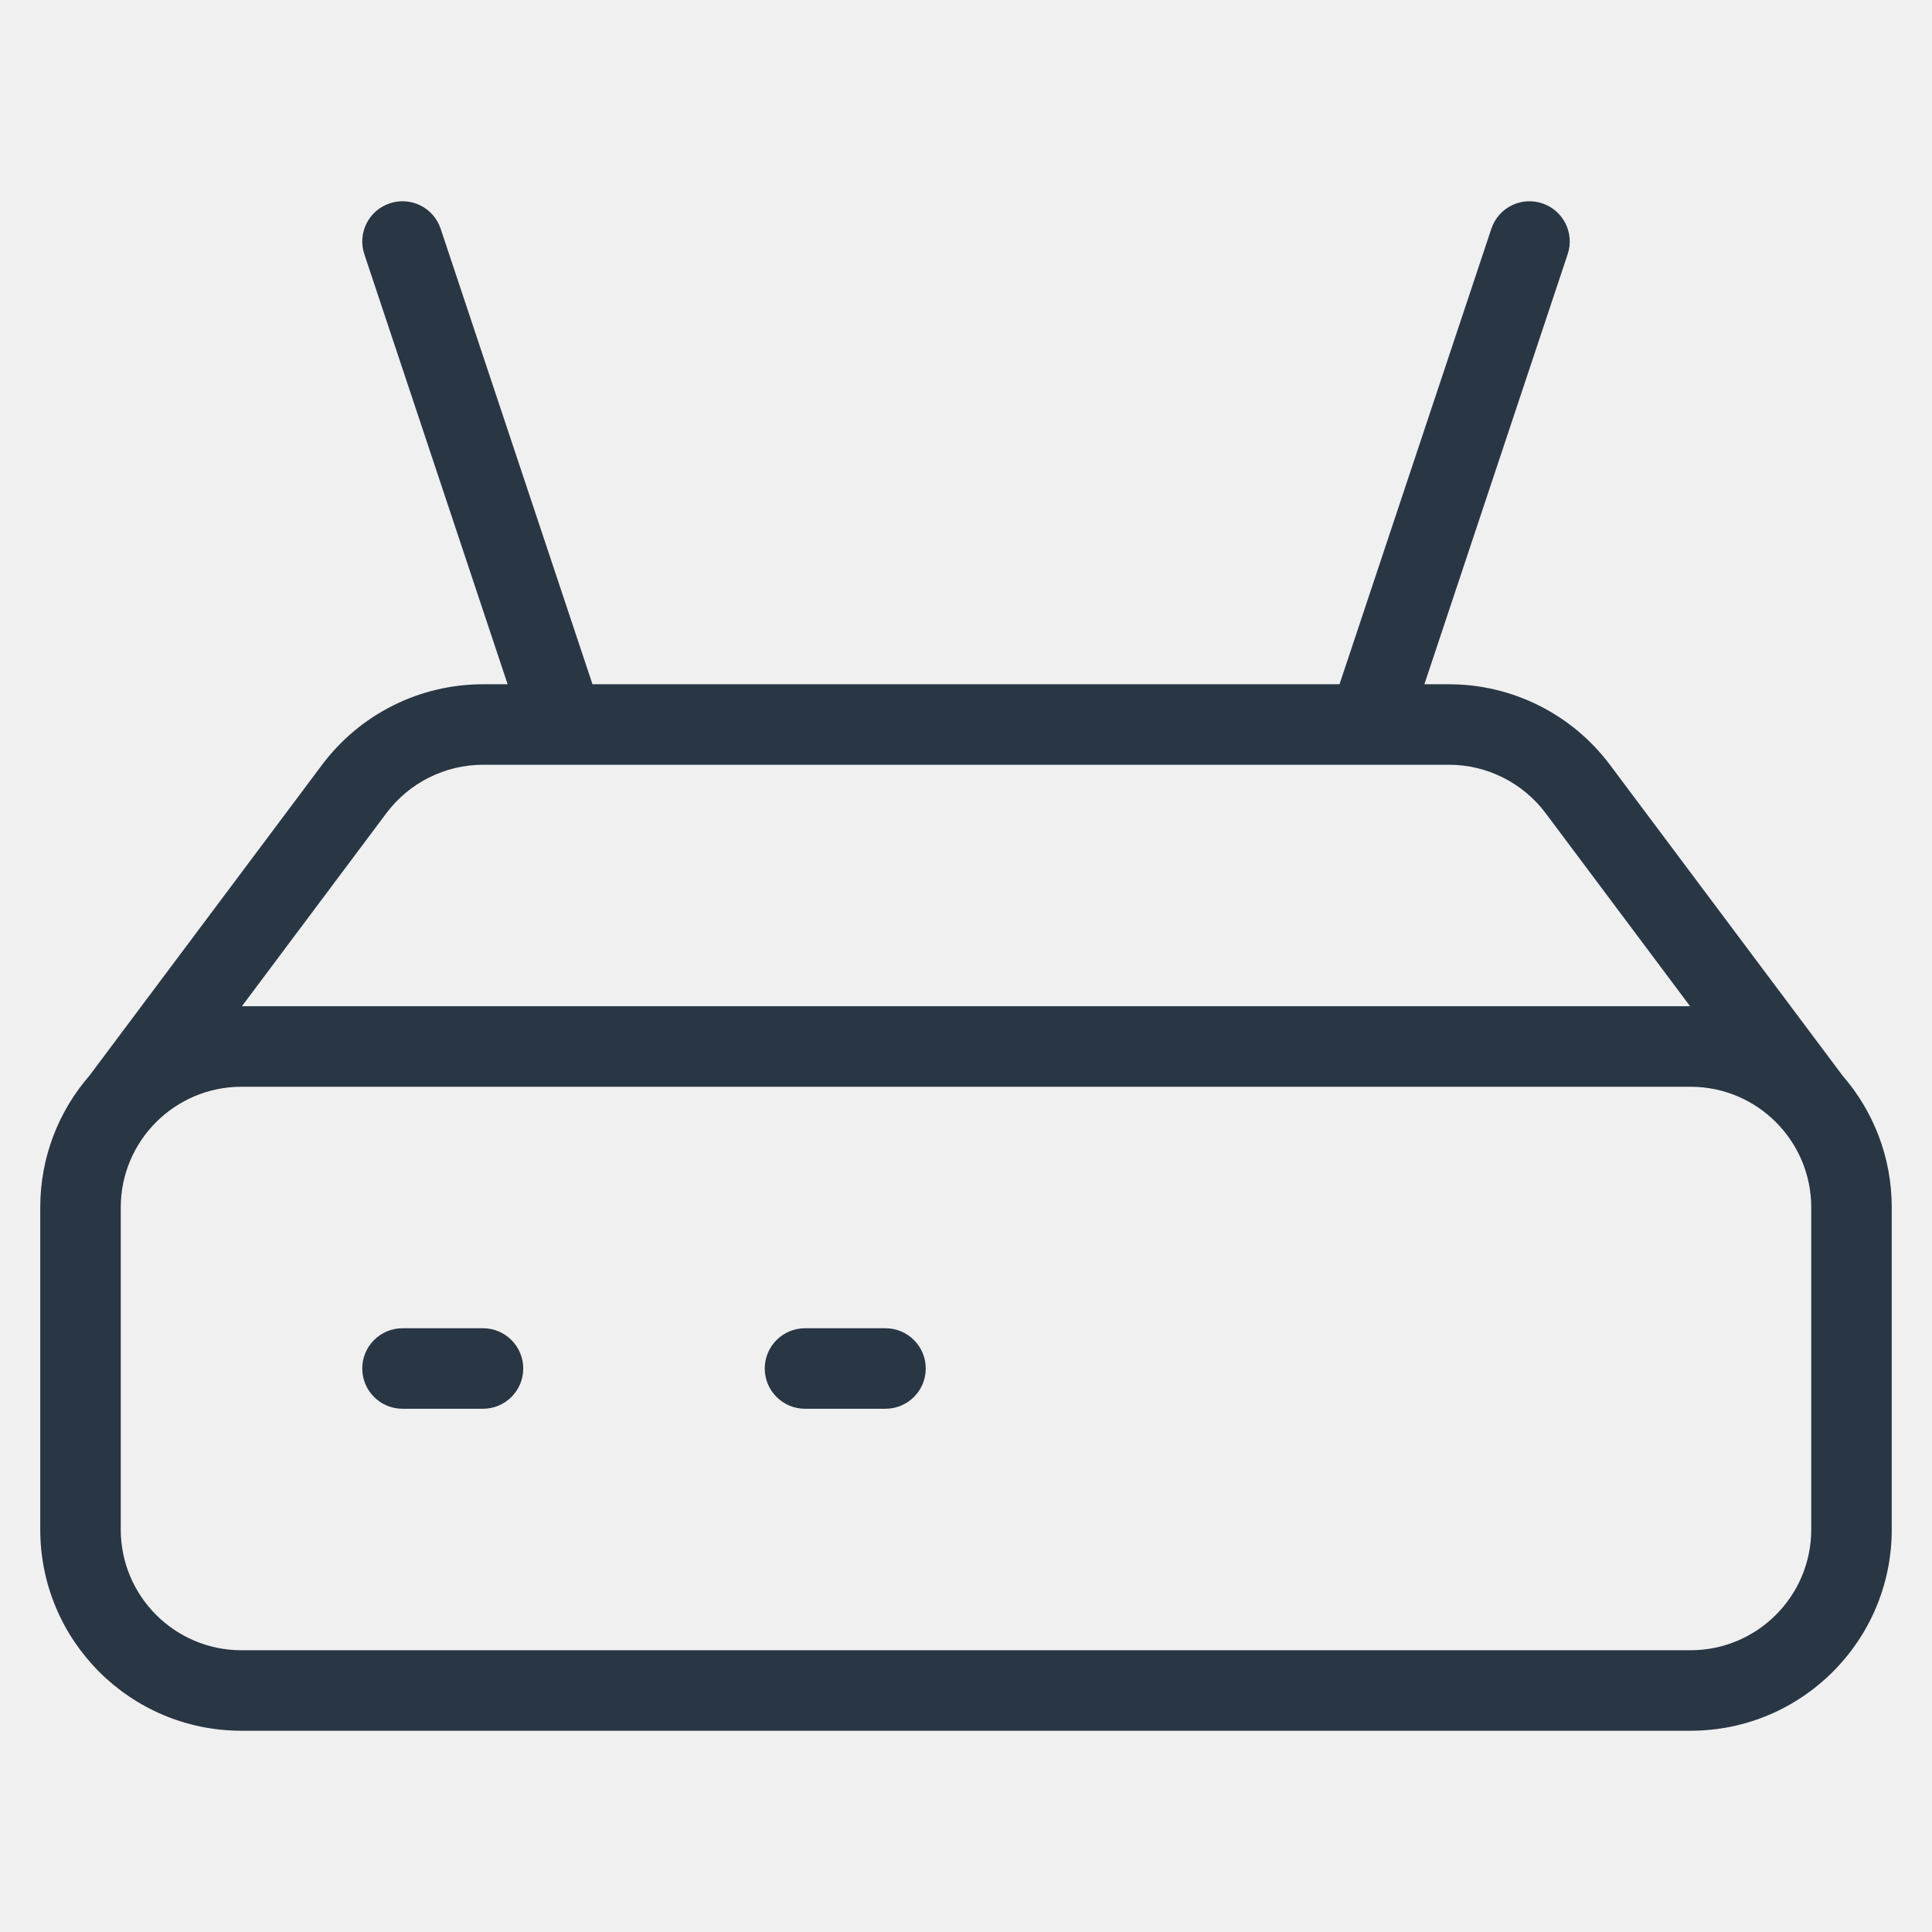
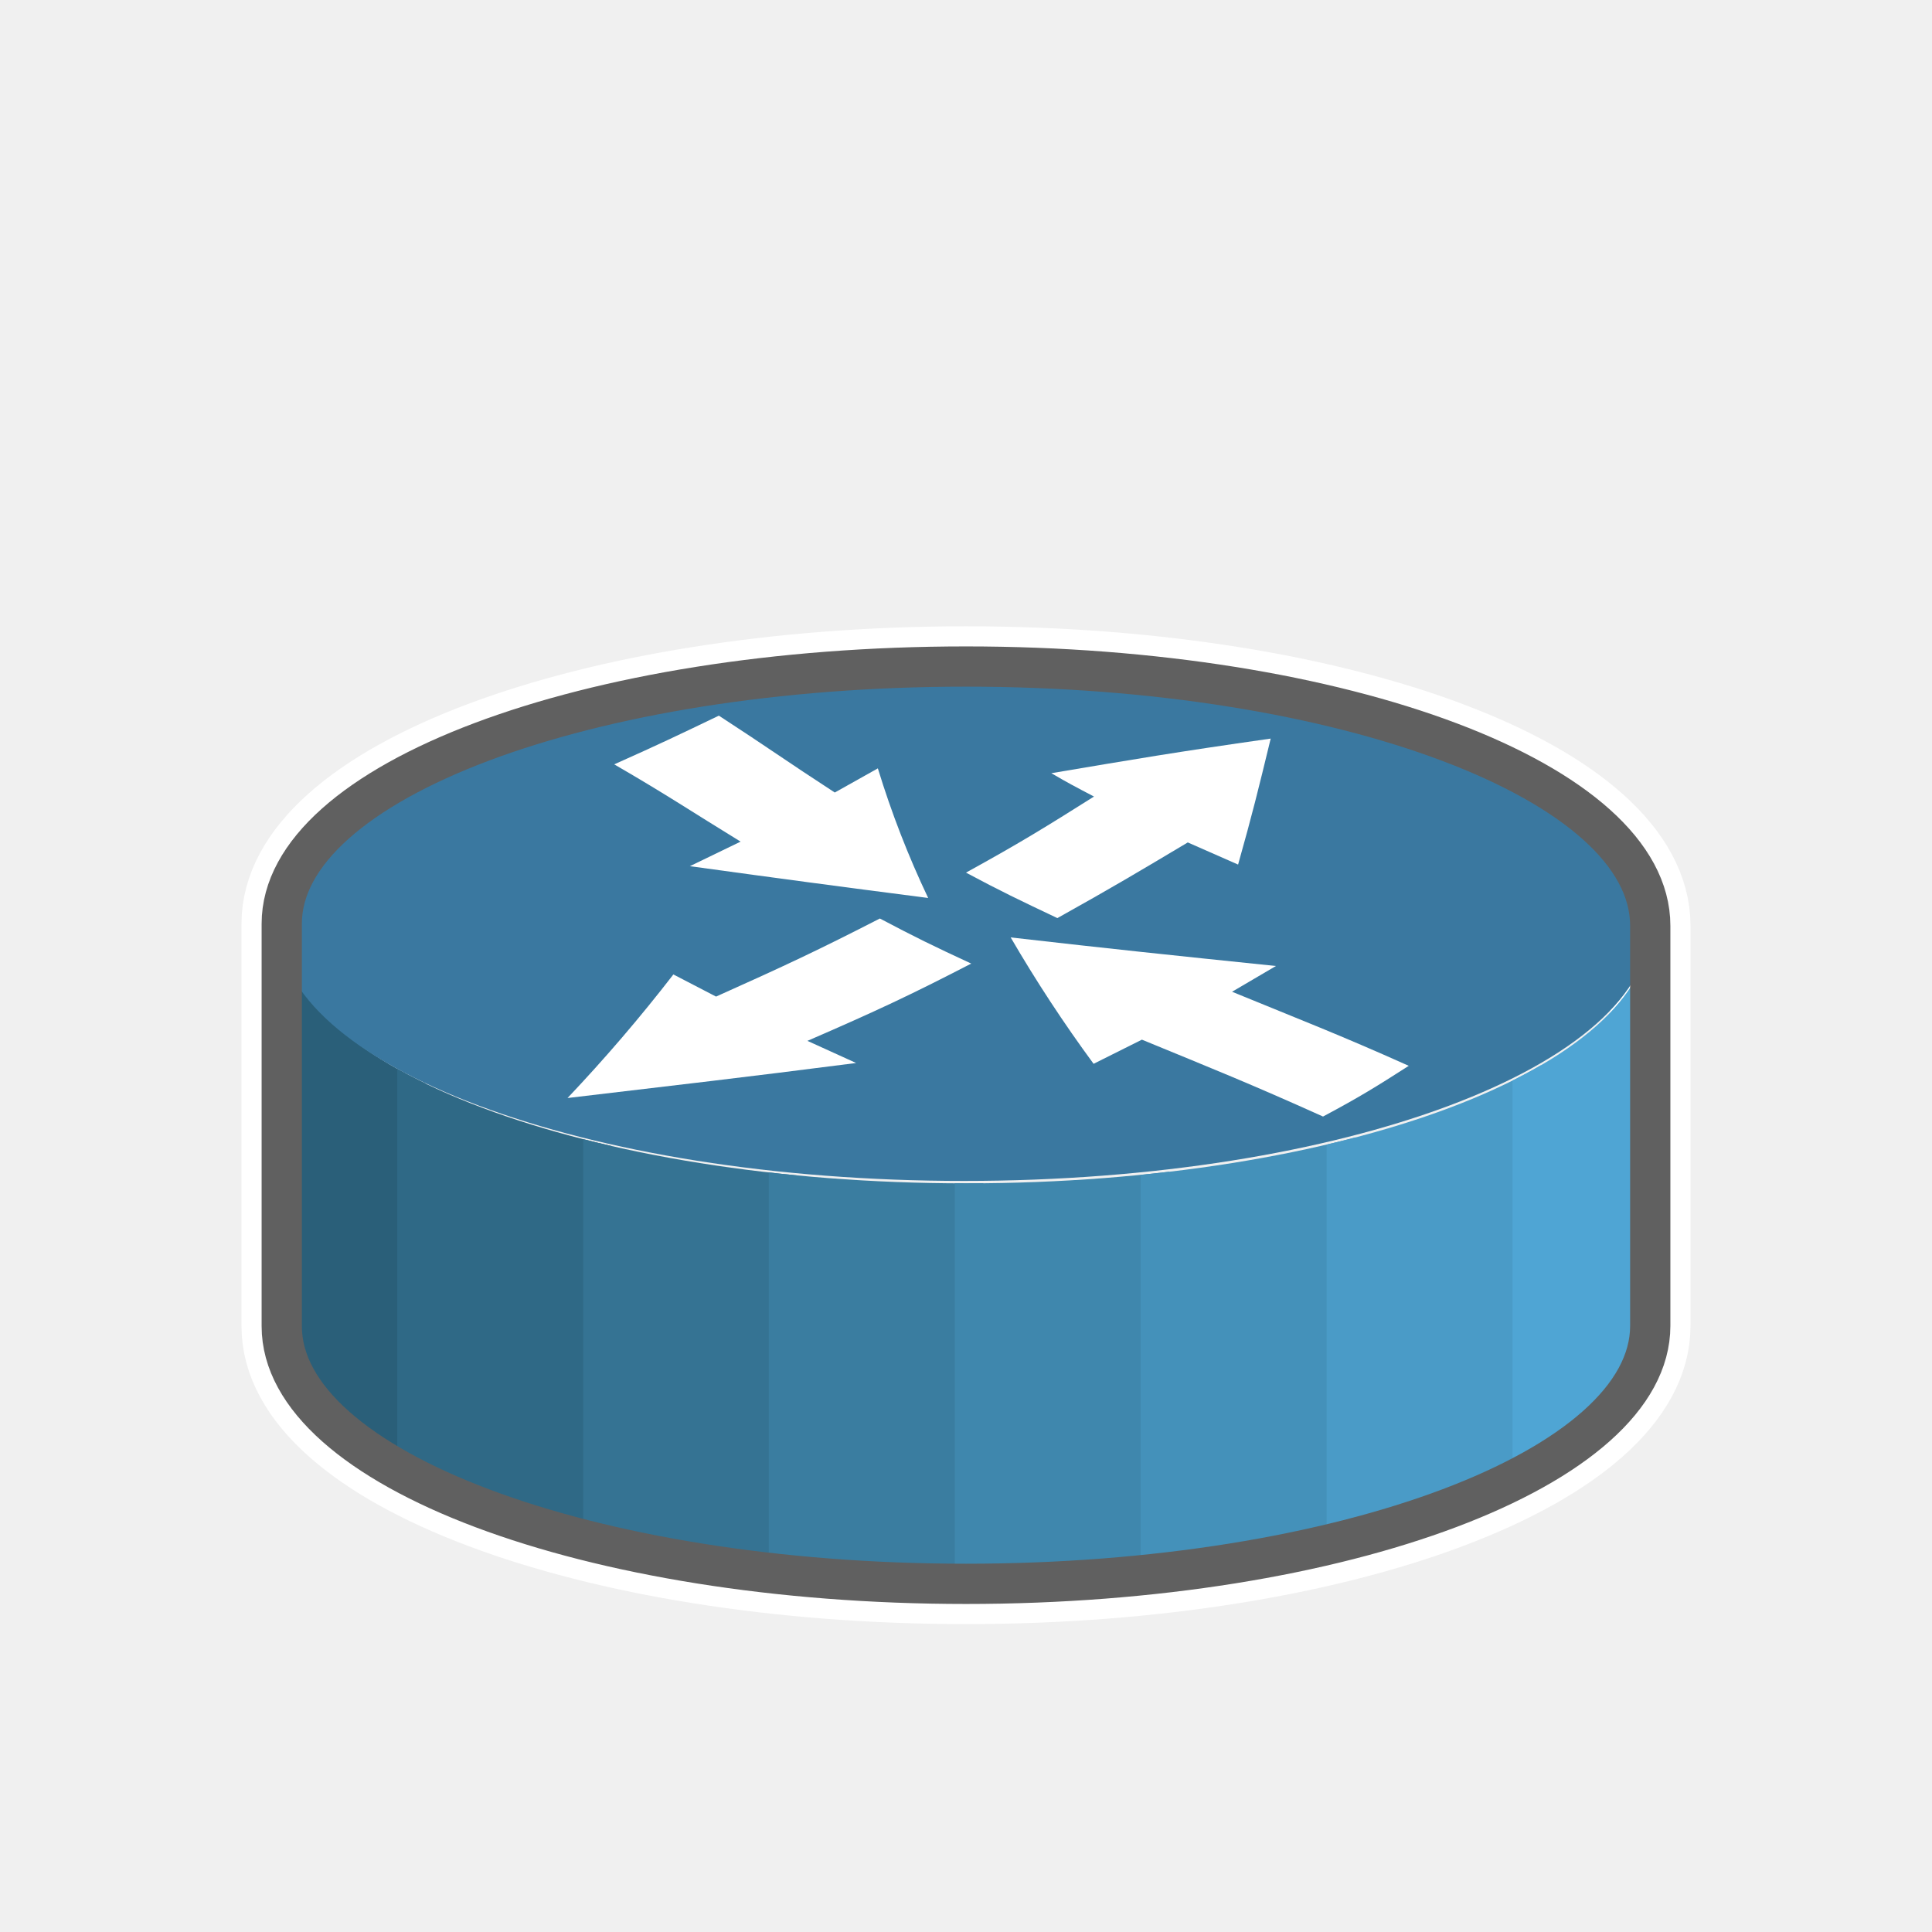
- <svg xmlns="http://www.w3.org/2000/svg" width="24" height="24" viewBox="0 0 24 24" fill="none">
-   <path fill-rule="evenodd" clip-rule="evenodd" d="M4.842 2.526C5.104 2.438 5.387 2.58 5.474 2.842L7.36 8.5H16.64L18.526 2.842C18.613 2.58 18.896 2.438 19.158 2.526C19.42 2.613 19.562 2.896 19.474 3.158L17.694 8.5H17.999C18.787 8.5 19.528 8.871 20 9.502L22.889 13.362C23.27 13.801 23.5 14.373 23.5 15V19C23.5 20.381 22.381 21.5 21 21.5H3C1.619 21.5 0.5 20.381 0.5 19V15C0.5 14.373 0.73 13.801 1.111 13.362L4 9.502C4.472 8.871 5.213 8.5 6.001 8.5H6.306L4.526 3.158C4.438 2.896 4.58 2.613 4.842 2.526ZM3.005 12.5H20.995L19.2 10.101C18.916 9.723 18.471 9.5 17.999 9.5H6.001C5.529 9.5 5.084 9.723 4.8 10.101L3.005 12.5ZM3 13.5C2.172 13.5 1.5 14.172 1.5 15V19C1.5 19.828 2.172 20.5 3 20.5H21C21.828 20.5 22.5 19.828 22.5 19V15C22.5 14.172 21.828 13.5 21 13.5H3ZM4.5 17C4.5 16.724 4.724 16.5 5 16.5H6C6.276 16.5 6.5 16.724 6.5 17C6.5 17.276 6.276 17.5 6 17.5H5C4.724 17.5 4.5 17.276 4.5 17ZM9.5 17C9.5 16.724 9.724 16.5 10 16.5H11C11.276 16.5 11.5 16.724 11.5 17C11.5 17.276 11.276 17.5 11 17.5H10C9.724 17.5 9.5 17.276 9.5 17Z" fill="#293644" />
+ <svg xmlns="http://www.w3.org/2000/svg" width="48" height="48" viewBox="0 0 48 48">
+   <defs>
+     <style>.a,.b,.p{fill:none;}.b{stroke:#fff;stroke-width:2px;}.b,.p{stroke-miterlimit:10;}.c{clip-path:url(#a);}.d{fill:#25556c;}.e{fill:#2a5f79;}.f{fill:#2f6986;}.g{fill:#357393;}.h{fill:#3a7da0;}.i{fill:#3f87ad;}.j{fill:#4491ba;}.k{fill:#4a9bc7;}.l{fill:#4fa5d4;}.m{fill:#54afe1;}.n{fill:#3a78a0;}.o{fill:#fff;}.p{stroke:#606060;}</style>
+     <clipPath id="a">
+       <path class="a" d="M6.9,32.94c0,3.53,7.63,6.4,17,6.4S41,36.47,41,32.94V23c0,3.53-7.63,6.4-17,6.4s-17-2.87-17-6.4Z" />
+     </clipPath>
+   </defs>
+   <path class="b" d="M24,16.56c-9.42,0-17,2.86-17,6.39v10c0,3.53,7.63,6.4,17,6.4S41,36.47,41,32.94V23C41,19.42,33.37,16.56,24,16.56Z" />
+   <g class="c">
+     <rect class="d" x="0.63" y="21.35" width="5.33" height="21.31" />
+     <rect class="e" x="5.25" y="21.35" width="5.33" height="21.31" />
+     <rect class="f" x="9.87" y="21.35" width="5.33" height="21.31" />
+     <rect class="g" x="14.49" y="21.35" width="5.33" height="21.31" />
+     <rect class="h" x="19.1" y="21.35" width="5.33" height="21.31" />
+     <rect class="i" x="23.72" y="21.35" width="5.33" height="21.31" />
+     <rect class="j" x="28.34" y="21.35" width="5.33" height="21.31" />
+     <rect class="k" x="32.96" y="21.35" width="5.33" height="21.31" />
+     <rect class="l" x="37.58" y="21.35" width="5.33" height="21.31" />
+     <rect class="m" x="42.19" y="21.35" width="5.33" height="21.31" />
+   </g>
+   <ellipse class="n" cx="23.95" cy="22.95" rx="17.05" ry="6.39" />
+   <path class="o" d="M35,26.48c-1.74-.78-2.66-1.13-4.39-1.84L31.7,24c-2.71-.28-4.05-.42-6.59-.71a35.07,35.07,0,0,0,2.06,3.14l1.2-.6c1.75.72,2.68,1.09,4.5,1.91C33.77,27.26,34.19,27,35,26.48Z" />
+   <path class="o" d="M17.14,21.52c2.4.33,3.52.48,5.92.79a23.52,23.52,0,0,1-1.25-3.22l-1.07.6c-1.17-.76-1.71-1.15-2.88-1.91-1,.48-1.5.72-2.6,1.21,1.33.77,1.9,1.16,3.14,1.92Z" />
+   <path class="o" d="M26.27,22.81c1.38-.77,2-1.14,3.24-1.88l1.25.55c.35-1.24.5-1.85.81-3.13-2.39.34-3.37.51-5.45.86.41.24.62.35,1.06.58-1.19.75-1.8,1.13-3.18,1.89C24.86,22.14,25.32,22.36,26.27,22.81Z" />
+   <path class="o" d="M21.86,22.82c-1.52.78-2.35,1.17-4.07,1.94l-1.06-.55a40.2,40.2,0,0,1-2.63,3.07c2.78-.33,4.29-.5,7.17-.87l-1.21-.55c1.73-.75,2.56-1.14,4.07-1.92C23.18,23.5,22.73,23.28,21.86,22.82Z" />
+   <path class="p" d="M24,16.56c-9.42,0-17,2.86-17,6.39v10c0,3.53,7.63,6.4,17,6.4S41,36.47,41,32.94V23C41,19.42,33.37,16.56,24,16.56Z" />
</svg>
